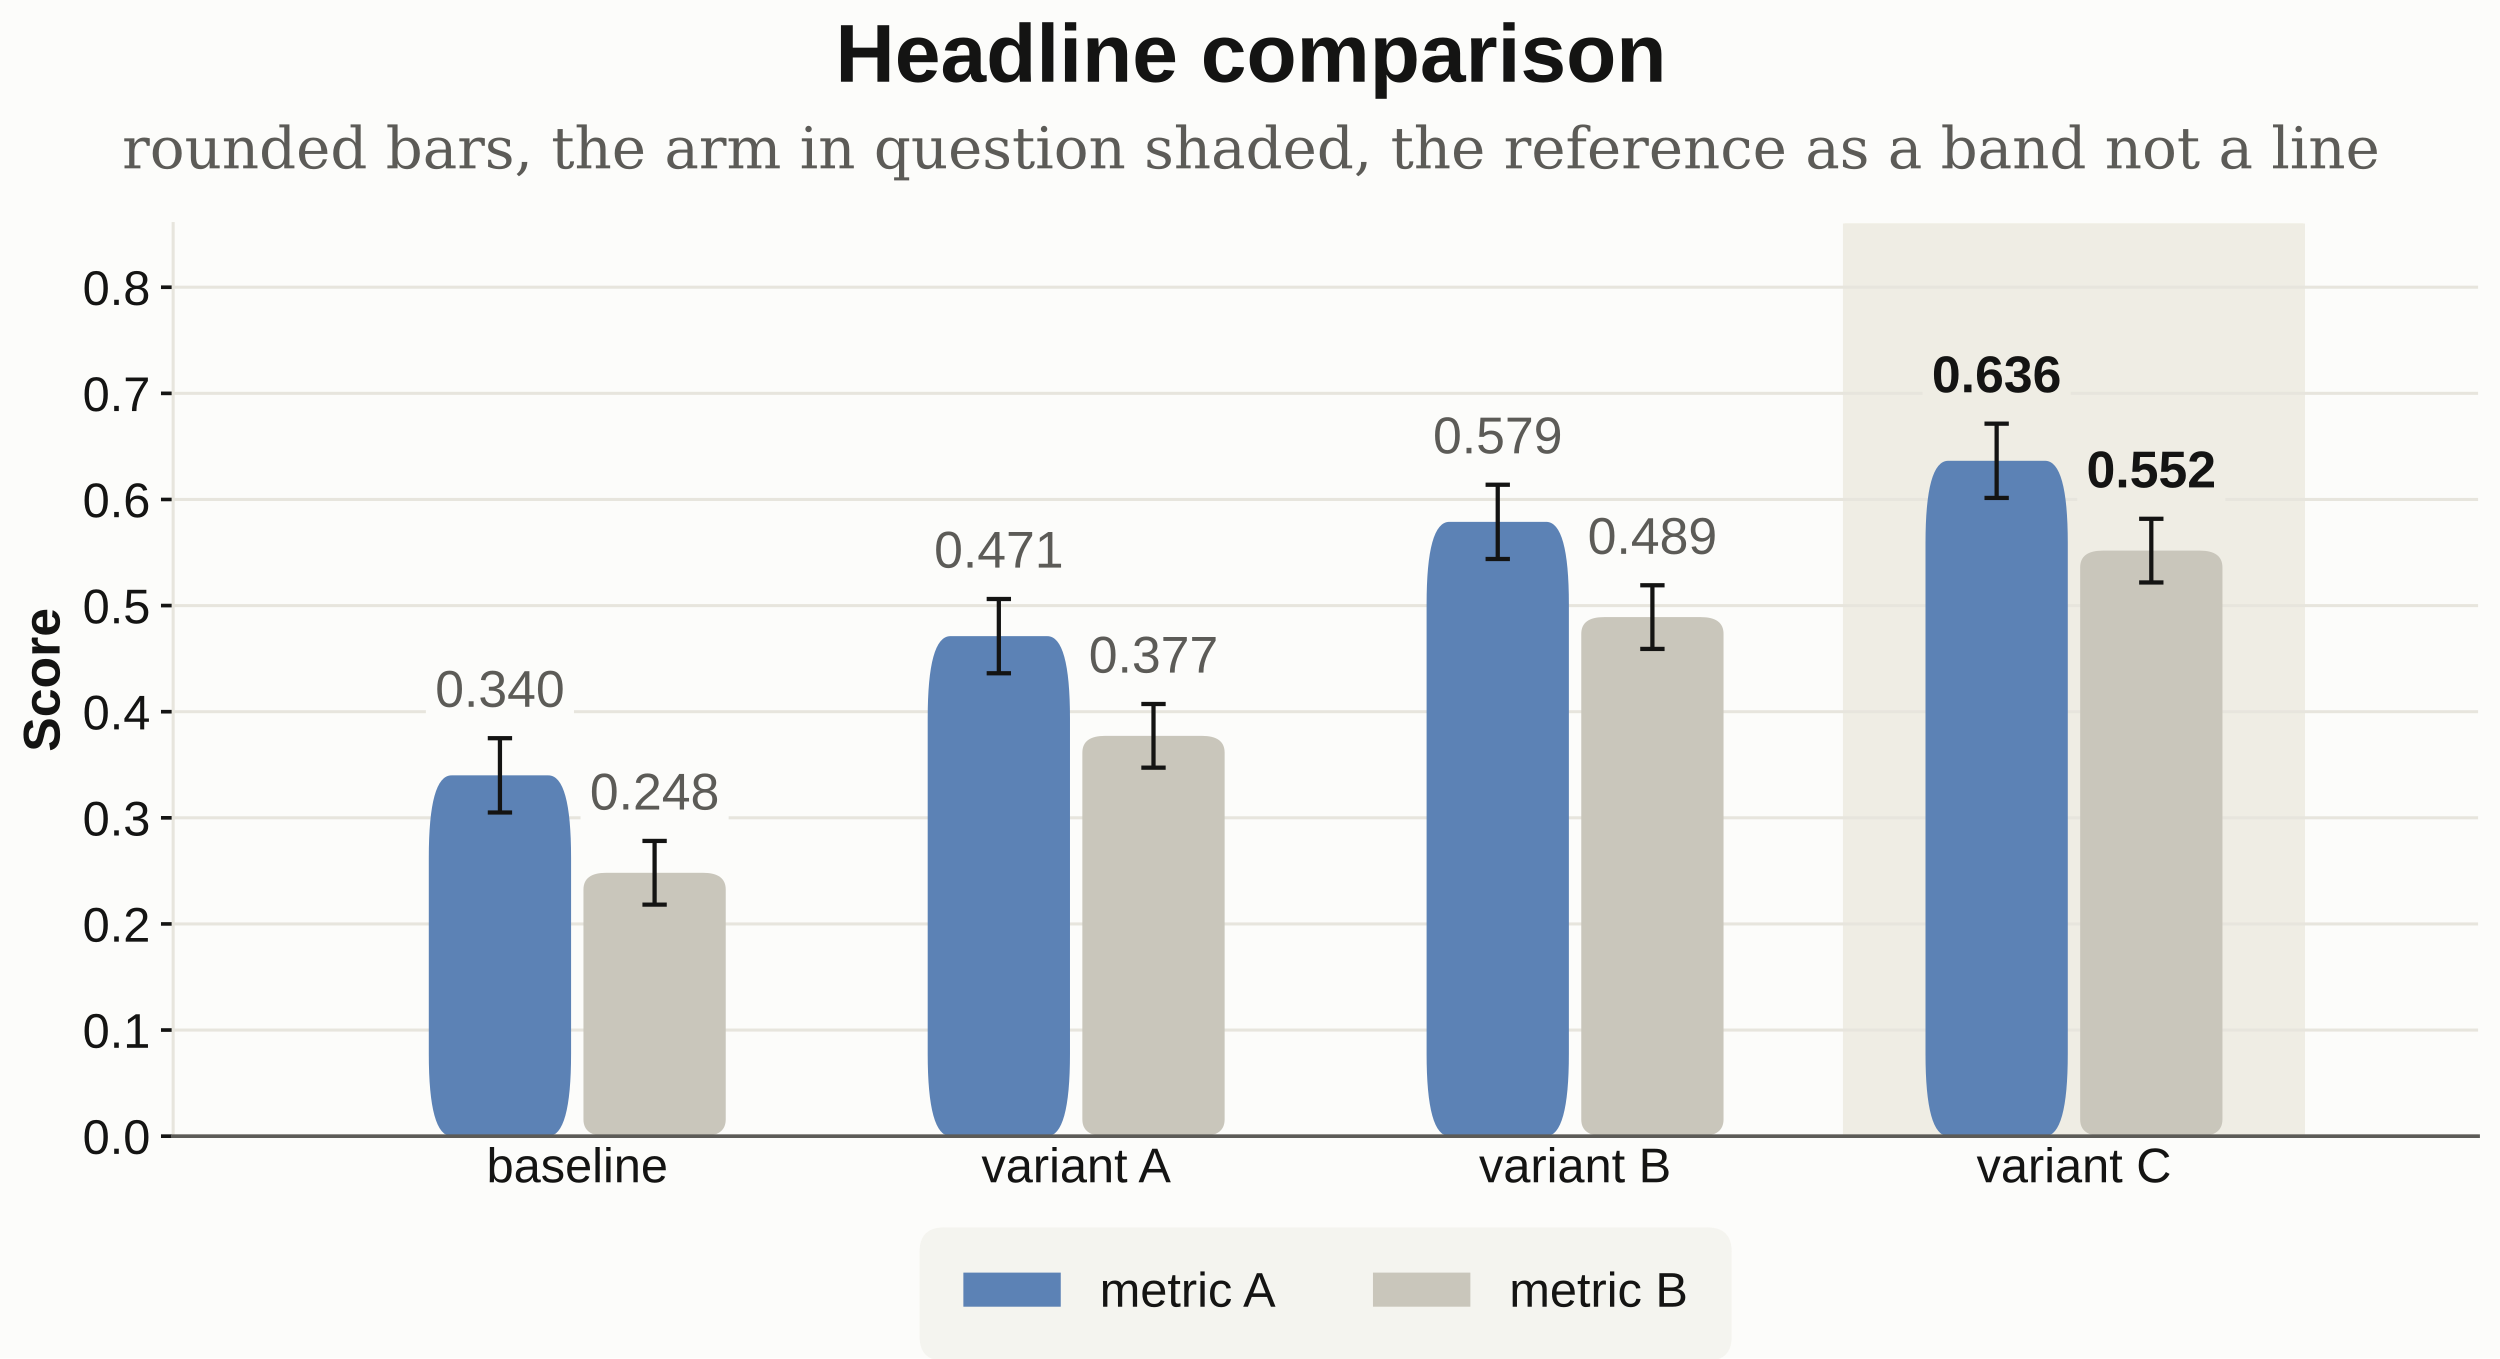
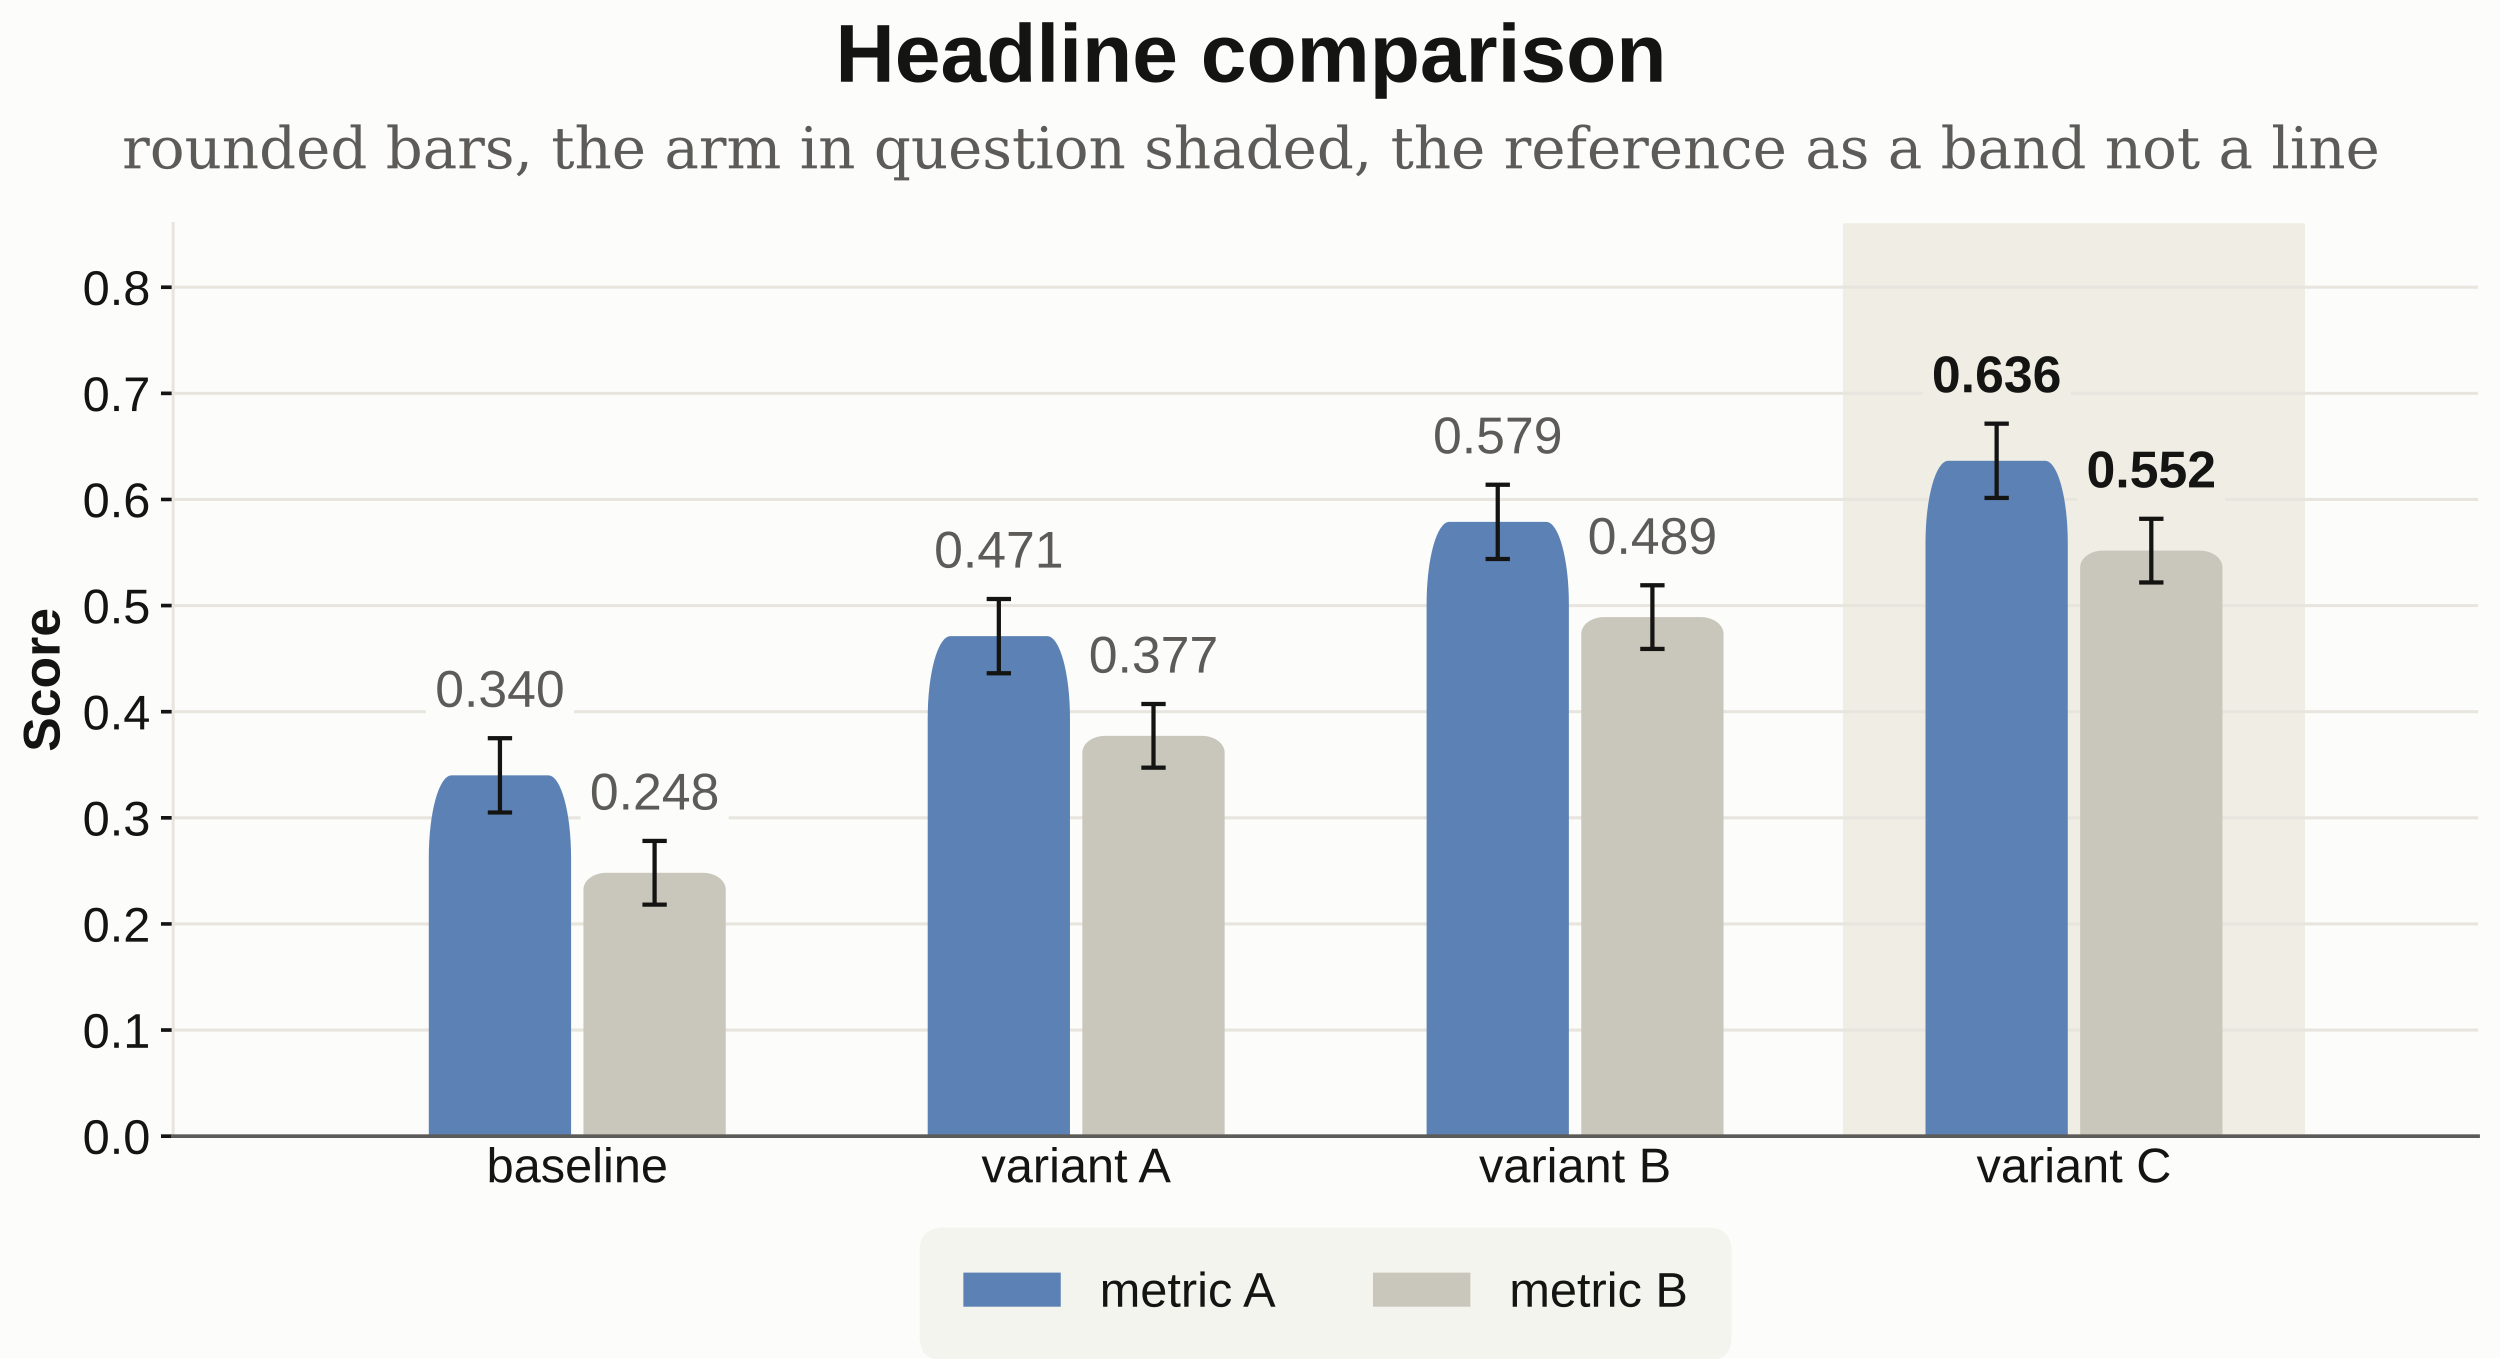
<svg xmlns="http://www.w3.org/2000/svg" xmlns:xlink="http://www.w3.org/1999/xlink" width="821.44pt" height="446.319pt" viewBox="0 0 821.44 446.319" version="1.1">
  <defs>
    <style type="text/css">*{stroke-linejoin: round; stroke-linecap: butt}</style>
  </defs>
  <g id="figure_1">
    <g id="patch_1">
      <path d="M 0 446.319  L 821.44 446.319  L 821.44 0  L 0 0  z " style="fill: #fcfcfa" />
    </g>
    <g id="axes_1">
      <g id="patch_2">
        <path d="M 56.894 373.317  L 814.24 373.317  L 814.24 73.454  L 56.894 73.454  z " style="fill: #fcfcfa" />
      </g>
      <g id="patch_3">
        <path d="M 606.052 373.317  L 756.865 373.317  L 756.865 73.454  L 606.052 73.454  z " clip-path="url(#p1369f9c137)" style="fill: #efede4; stroke: #efede4; stroke-linejoin: miter" />
      </g>
      <g id="matplotlib.axis_1">
        <g id="xtick_1">
          <g id="line2d_1" />
          <g id="text_1">
            <text style="font-size: 16px; font-family: 'Arial', 'Verdana', 'DejaVu Sans', sans-serif; text-anchor: middle; fill: #141413" x="189.676" y="388.466" transform="rotate(-0 189.6755 388.4656)">baseline</text>
          </g>
        </g>
        <g id="xtick_2">
          <g id="line2d_2" />
          <g id="text_2">
            <text style="font-size: 16px; font-family: 'Arial', 'Verdana', 'DejaVu Sans', sans-serif; text-anchor: middle; fill: #141413" x="353.603" y="388.466" transform="rotate(-0 353.6032 388.4656)">variant A</text>
          </g>
        </g>
        <g id="xtick_3">
          <g id="line2d_3" />
          <g id="text_3">
            <text style="font-size: 16px; font-family: 'Arial', 'Verdana', 'DejaVu Sans', sans-serif; text-anchor: middle; fill: #141413" x="517.531" y="388.466" transform="rotate(-0 517.5309 388.4656)">variant B</text>
          </g>
        </g>
        <g id="xtick_4">
          <g id="line2d_4" />
          <g id="text_4">
            <text style="font-size: 16px; font-family: 'Arial', 'Verdana', 'DejaVu Sans', sans-serif; text-anchor: middle; fill: #141413" x="681.459" y="388.466" transform="rotate(-0 681.4586 388.4656)">variant C</text>
          </g>
        </g>
      </g>
      <g id="matplotlib.axis_2">
        <g id="ytick_1">
          <g id="line2d_5">
            <path d="M 56.894 373.317  L 814.24 373.317  " clip-path="url(#p1369f9c137)" style="fill: none; stroke: #e7e5dd; stroke-linecap: square" />
          </g>
          <g id="line2d_6">
            <defs>
              <path id="m5bc738e78b" d="M 0 0  L -4 0  " style="stroke: #141413; stroke-width: 1.2" />
            </defs>
            <g>
              <use xlink:href="#m5bc738e78b" x="56.894" y="373.317" style="fill: #141413; stroke: #141413; stroke-width: 1.2" />
            </g>
          </g>
          <g id="text_5">
            <text style="font-size: 16px; font-family: 'Arial', 'Verdana', 'DejaVu Sans', sans-serif; text-anchor: end; fill: #141413" x="49.394" y="379.141" transform="rotate(-0 49.3941 379.1414)">0.0</text>
          </g>
        </g>
        <g id="ytick_2">
          <g id="line2d_7">
            <path d="M 56.894 338.449  L 814.24 338.449  " clip-path="url(#p1369f9c137)" style="fill: none; stroke: #e7e5dd; stroke-linecap: square" />
          </g>
          <g id="line2d_8">
            <g>
              <use xlink:href="#m5bc738e78b" x="56.894" y="338.449" style="fill: #141413; stroke: #141413; stroke-width: 1.2" />
            </g>
          </g>
          <g id="text_6">
            <text style="font-size: 16px; font-family: 'Arial', 'Verdana', 'DejaVu Sans', sans-serif; text-anchor: end; fill: #141413" x="49.394" y="344.274" transform="rotate(-0 49.3941 344.2736)">0.1</text>
          </g>
        </g>
        <g id="ytick_3">
          <g id="line2d_9">
            <path d="M 56.894 303.582  L 814.24 303.582  " clip-path="url(#p1369f9c137)" style="fill: none; stroke: #e7e5dd; stroke-linecap: square" />
          </g>
          <g id="line2d_10">
            <g>
              <use xlink:href="#m5bc738e78b" x="56.894" y="303.582" style="fill: #141413; stroke: #141413; stroke-width: 1.2" />
            </g>
          </g>
          <g id="text_7">
            <text style="font-size: 16px; font-family: 'Arial', 'Verdana', 'DejaVu Sans', sans-serif; text-anchor: end; fill: #141413" x="49.394" y="309.406" transform="rotate(-0 49.3941 309.4059)">0.2</text>
          </g>
        </g>
        <g id="ytick_4">
          <g id="line2d_11">
            <path d="M 56.894 268.714  L 814.24 268.714  " clip-path="url(#p1369f9c137)" style="fill: none; stroke: #e7e5dd; stroke-linecap: square" />
          </g>
          <g id="line2d_12">
            <g>
              <use xlink:href="#m5bc738e78b" x="56.894" y="268.714" style="fill: #141413; stroke: #141413; stroke-width: 1.2" />
            </g>
          </g>
          <g id="text_8">
            <text style="font-size: 16px; font-family: 'Arial', 'Verdana', 'DejaVu Sans', sans-serif; text-anchor: end; fill: #141413" x="49.394" y="274.538" transform="rotate(-0 49.3941 274.5381)">0.3</text>
          </g>
        </g>
        <g id="ytick_5">
          <g id="line2d_13">
            <path d="M 56.894 233.846  L 814.24 233.846  " clip-path="url(#p1369f9c137)" style="fill: none; stroke: #e7e5dd; stroke-linecap: square" />
          </g>
          <g id="line2d_14">
            <g>
              <use xlink:href="#m5bc738e78b" x="56.894" y="233.846" style="fill: #141413; stroke: #141413; stroke-width: 1.2" />
            </g>
          </g>
          <g id="text_9">
            <text style="font-size: 16px; font-family: 'Arial', 'Verdana', 'DejaVu Sans', sans-serif; text-anchor: end; fill: #141413" x="49.394" y="239.67" transform="rotate(-0 49.3941 239.6703)">0.4</text>
          </g>
        </g>
        <g id="ytick_6">
          <g id="line2d_15">
            <path d="M 56.894 198.978  L 814.24 198.978  " clip-path="url(#p1369f9c137)" style="fill: none; stroke: #e7e5dd; stroke-linecap: square" />
          </g>
          <g id="line2d_16">
            <g>
              <use xlink:href="#m5bc738e78b" x="56.894" y="198.978" style="fill: #141413; stroke: #141413; stroke-width: 1.2" />
            </g>
          </g>
          <g id="text_10">
            <text style="font-size: 16px; font-family: 'Arial', 'Verdana', 'DejaVu Sans', sans-serif; text-anchor: end; fill: #141413" x="49.394" y="204.803" transform="rotate(-0 49.3941 204.8026)">0.5</text>
          </g>
        </g>
        <g id="ytick_7">
          <g id="line2d_17">
            <path d="M 56.894 164.111  L 814.24 164.111  " clip-path="url(#p1369f9c137)" style="fill: none; stroke: #e7e5dd; stroke-linecap: square" />
          </g>
          <g id="line2d_18">
            <g>
              <use xlink:href="#m5bc738e78b" x="56.894" y="164.111" style="fill: #141413; stroke: #141413; stroke-width: 1.2" />
            </g>
          </g>
          <g id="text_11">
            <text style="font-size: 16px; font-family: 'Arial', 'Verdana', 'DejaVu Sans', sans-serif; text-anchor: end; fill: #141413" x="49.394" y="169.935" transform="rotate(-0 49.3941 169.9348)">0.6</text>
          </g>
        </g>
        <g id="ytick_8">
          <g id="line2d_19">
            <path d="M 56.894 129.243  L 814.24 129.243  " clip-path="url(#p1369f9c137)" style="fill: none; stroke: #e7e5dd; stroke-linecap: square" />
          </g>
          <g id="line2d_20">
            <g>
              <use xlink:href="#m5bc738e78b" x="56.894" y="129.243" style="fill: #141413; stroke: #141413; stroke-width: 1.2" />
            </g>
          </g>
          <g id="text_12">
            <text style="font-size: 16px; font-family: 'Arial', 'Verdana', 'DejaVu Sans', sans-serif; text-anchor: end; fill: #141413" x="49.394" y="135.067" transform="rotate(-0 49.3941 135.067)">0.7</text>
          </g>
        </g>
        <g id="ytick_9">
          <g id="line2d_21">
            <path d="M 56.894 94.375  L 814.24 94.375  " clip-path="url(#p1369f9c137)" style="fill: none; stroke: #e7e5dd; stroke-linecap: square" />
          </g>
          <g id="line2d_22">
            <g>
              <use xlink:href="#m5bc738e78b" x="56.894" y="94.375" style="fill: #141413; stroke: #141413; stroke-width: 1.2" />
            </g>
          </g>
          <g id="text_13">
            <text style="font-size: 16px; font-family: 'Arial', 'Verdana', 'DejaVu Sans', sans-serif; text-anchor: end; fill: #141413" x="49.394" y="100.199" transform="rotate(-0 49.3941 100.1993)">0.8</text>
          </g>
        </g>
        <g id="text_14">
          <text style="font-weight: 700; font-size: 17px; font-family: 'Arial', 'Verdana', 'DejaVu Sans', sans-serif; text-anchor: middle; fill: #141413" x="19.576" y="223.386" transform="rotate(-90 19.57646 223.3858)">Score</text>
        </g>
      </g>
      <g id="patch_4">
        <path d="M 56.894 373.317  L 56.894 73.454  " style="fill: none; stroke: #e7e5dd; stroke-linejoin: miter; stroke-linecap: square" />
      </g>
      <g id="patch_5">
-         <path d="M 148.371 373.317  L 180.162 373.317  Q 187.643 373.317 187.643 346.234  L 187.643 281.848  Q 187.643 254.765 180.162 254.765  L 148.371 254.765  Q 140.891 254.765 140.891 281.848  L 140.891 346.234  Q 140.891 373.317 148.371 373.317  z " clip-path="url(#p1369f9c137)" style="fill: #5c82b5" />
+         <path d="M 140.891 373.317  L 140.891 281.848  C 140.891 266.89 144.24 254.765 148.371 254.765  L 180.162 254.765  C 184.294 254.765 187.643 266.89 187.643 281.848  L 187.643 373.317  z " clip-path="url(#p1369f9c137)" style="fill: #5c82b5" />
      </g>
      <g id="patch_6">
-         <path d="M 312.299 373.317  L 344.09 373.317  Q 351.571 373.317 351.571 346.234  L 351.571 236.105  Q 351.571 209.022 344.09 209.022  L 312.299 209.022  Q 304.818 209.022 304.818 236.105  L 304.818 346.234  Q 304.818 373.317 312.299 373.317  z " clip-path="url(#p1369f9c137)" style="fill: #5c82b5" />
+         <path d="M 304.818 373.317  L 304.818 236.105  C 304.818 221.147 308.167 209.022 312.299 209.022  L 344.09 209.022  C 348.222 209.022 351.571 221.147 351.571 236.105  L 351.571 373.317  z " clip-path="url(#p1369f9c137)" style="fill: #5c82b5" />
      </g>
      <g id="patch_7">
-         <path d="M 476.226 373.317  L 508.018 373.317  Q 515.498 373.317 515.498 346.234  L 515.498 198.549  Q 515.498 171.466 508.018 171.466  L 476.226 171.466  Q 468.746 171.466 468.746 198.549  L 468.746 346.234  Q 468.746 373.317 476.226 373.317  z " clip-path="url(#p1369f9c137)" style="fill: #5c82b5" />
+         <path d="M 468.746 373.317  L 468.746 198.549  C 468.746 183.591 472.095 171.466 476.226 171.466  L 508.018 171.466  C 512.149 171.466 515.498 183.591 515.498 198.549  L 515.498 373.317  z " clip-path="url(#p1369f9c137)" style="fill: #5c82b5" />
      </g>
      <g id="patch_8">
-         <path d="M 640.154 373.317  L 671.946 373.317  Q 679.426 373.317 679.426 346.234  L 679.426 178.488  Q 679.426 151.406 671.946 151.406  L 640.154 151.406  Q 632.674 151.406 632.674 178.488  L 632.674 346.234  Q 632.674 373.317 640.154 373.317  z " clip-path="url(#p1369f9c137)" style="fill: #5c82b5" />
+         <path d="M 632.674 373.317  L 632.674 178.488  C 632.674 163.531 636.023 151.406 640.154 151.406  L 671.946 151.406  C 676.077 151.406 679.426 163.531 679.426 178.488  L 679.426 373.317  z " clip-path="url(#p1369f9c137)" style="fill: #5c82b5" />
      </g>
      <g id="patch_9">
-         <path d="M 199.189 373.317  L 230.98 373.317  Q 238.46 373.317 238.46 367.782  L 238.46 292.315  Q 238.46 286.78 230.98 286.78  L 199.189 286.78  Q 191.708 286.78 191.708 292.315  L 191.708 367.782  Q 191.708 373.317 199.189 373.317  z " clip-path="url(#p1369f9c137)" style="fill: #c9c6bb" />
+         <path d="M 191.708 373.317  L 191.708 292.315  C 191.708 289.258 195.057 286.78 199.189 286.78  L 230.98 286.78  C 235.111 286.78 238.46 289.258 238.46 292.315  L 238.46 373.317  z " clip-path="url(#p1369f9c137)" style="fill: #c9c6bb" />
      </g>
      <g id="patch_10">
-         <path d="M 363.116 373.317  L 394.908 373.317  Q 402.388 373.317 402.388 367.782  L 402.388 247.321  Q 402.388 241.786 394.908 241.786  L 363.116 241.786  Q 355.636 241.786 355.636 247.321  L 355.636 367.782  Q 355.636 373.317 363.116 373.317  z " clip-path="url(#p1369f9c137)" style="fill: #c9c6bb" />
+         <path d="M 355.636 373.317  L 355.636 247.321  C 355.636 244.264 358.985 241.786 363.116 241.786  L 394.908 241.786  C 399.039 241.786 402.388 244.264 402.388 247.321  L 402.388 373.317  z " clip-path="url(#p1369f9c137)" style="fill: #c9c6bb" />
      </g>
      <g id="patch_11">
-         <path d="M 527.044 373.317  L 558.835 373.317  Q 566.316 373.317 566.316 367.782  L 566.316 208.299  Q 566.316 202.764 558.835 202.764  L 527.044 202.764  Q 519.564 202.764 519.564 208.299  L 519.564 367.782  Q 519.564 373.317 527.044 373.317  z " clip-path="url(#p1369f9c137)" style="fill: #c9c6bb" />
+         <path d="M 519.564 373.317  L 519.564 208.299  C 519.564 205.242 522.913 202.764 527.044 202.764  L 558.835 202.764  C 562.967 202.764 566.316 205.242 566.316 208.299  L 566.316 373.317  z " clip-path="url(#p1369f9c137)" style="fill: #c9c6bb" />
      </g>
      <g id="patch_12">
-         <path d="M 690.972 373.317  L 722.763 373.317  Q 730.243 373.317 730.243 367.782  L 730.243 186.453  Q 730.243 180.917 722.763 180.917  L 690.972 180.917  Q 683.491 180.917 683.491 186.453  L 683.491 367.782  Q 683.491 373.317 690.972 373.317  z " clip-path="url(#p1369f9c137)" style="fill: #c9c6bb" />
+         <path d="M 683.491 373.317  L 683.491 186.453  C 683.491 183.396 686.84 180.917 690.972 180.917  L 722.763 180.917  C 726.895 180.917 730.243 183.396 730.243 186.453  L 730.243 373.317  z " clip-path="url(#p1369f9c137)" style="fill: #c9c6bb" />
      </g>
      <g id="LineCollection_1">
        <path d="M 164.267 266.969  L 164.267 242.561  " clip-path="url(#p1369f9c137)" style="fill: none; stroke: #141413; stroke-width: 1.4" />
        <path d="M 328.194 221.226  L 328.194 196.818  " clip-path="url(#p1369f9c137)" style="fill: none; stroke: #141413; stroke-width: 1.4" />
        <path d="M 492.122 183.67  L 492.122 159.263  " clip-path="url(#p1369f9c137)" style="fill: none; stroke: #141413; stroke-width: 1.4" />
        <path d="M 656.05 163.609  L 656.05 139.202  " clip-path="url(#p1369f9c137)" style="fill: none; stroke: #141413; stroke-width: 1.4" />
      </g>
      <g id="line2d_23">
        <defs>
          <path id="mf9352b0ec6" d="M 4 0  L -4 -0  " style="stroke: #141413; stroke-width: 1.4" />
        </defs>
        <g clip-path="url(#p1369f9c137)">
          <use xlink:href="#mf9352b0ec6" x="164.267" y="266.969" style="fill: #1f77b4; stroke: #141413; stroke-width: 1.4" />
          <use xlink:href="#mf9352b0ec6" x="328.194" y="221.226" style="fill: #1f77b4; stroke: #141413; stroke-width: 1.4" />
          <use xlink:href="#mf9352b0ec6" x="492.122" y="183.67" style="fill: #1f77b4; stroke: #141413; stroke-width: 1.4" />
          <use xlink:href="#mf9352b0ec6" x="656.05" y="163.609" style="fill: #1f77b4; stroke: #141413; stroke-width: 1.4" />
        </g>
      </g>
      <g id="line2d_24">
        <g clip-path="url(#p1369f9c137)">
          <use xlink:href="#mf9352b0ec6" x="164.267" y="242.561" style="fill: #1f77b4; stroke: #141413; stroke-width: 1.4" />
          <use xlink:href="#mf9352b0ec6" x="328.194" y="196.818" style="fill: #1f77b4; stroke: #141413; stroke-width: 1.4" />
          <use xlink:href="#mf9352b0ec6" x="492.122" y="159.263" style="fill: #1f77b4; stroke: #141413; stroke-width: 1.4" />
          <use xlink:href="#mf9352b0ec6" x="656.05" y="139.202" style="fill: #1f77b4; stroke: #141413; stroke-width: 1.4" />
        </g>
      </g>
      <g id="LineCollection_2">
        <path d="M 215.084 297.241  L 215.084 276.32  " clip-path="url(#p1369f9c137)" style="fill: none; stroke: #141413; stroke-width: 1.4" />
        <path d="M 379.012 252.246  L 379.012 231.326  " clip-path="url(#p1369f9c137)" style="fill: none; stroke: #141413; stroke-width: 1.4" />
        <path d="M 542.94 213.224  L 542.94 192.303  " clip-path="url(#p1369f9c137)" style="fill: none; stroke: #141413; stroke-width: 1.4" />
        <path d="M 706.867 191.378  L 706.867 170.457  " clip-path="url(#p1369f9c137)" style="fill: none; stroke: #141413; stroke-width: 1.4" />
      </g>
      <g id="line2d_25">
        <g clip-path="url(#p1369f9c137)">
          <use xlink:href="#mf9352b0ec6" x="215.084" y="297.241" style="fill: #1f77b4; stroke: #141413; stroke-width: 1.4" />
          <use xlink:href="#mf9352b0ec6" x="379.012" y="252.246" style="fill: #1f77b4; stroke: #141413; stroke-width: 1.4" />
          <use xlink:href="#mf9352b0ec6" x="542.94" y="213.224" style="fill: #1f77b4; stroke: #141413; stroke-width: 1.4" />
          <use xlink:href="#mf9352b0ec6" x="706.867" y="191.378" style="fill: #1f77b4; stroke: #141413; stroke-width: 1.4" />
        </g>
      </g>
      <g id="line2d_26">
        <g clip-path="url(#p1369f9c137)">
          <use xlink:href="#mf9352b0ec6" x="215.084" y="276.32" style="fill: #1f77b4; stroke: #141413; stroke-width: 1.4" />
          <use xlink:href="#mf9352b0ec6" x="379.012" y="231.326" style="fill: #1f77b4; stroke: #141413; stroke-width: 1.4" />
          <use xlink:href="#mf9352b0ec6" x="542.94" y="192.303" style="fill: #1f77b4; stroke: #141413; stroke-width: 1.4" />
          <use xlink:href="#mf9352b0ec6" x="706.867" y="170.457" style="fill: #1f77b4; stroke: #141413; stroke-width: 1.4" />
        </g>
      </g>
      <g id="patch_13">
        <path d="M 56.894 373.317  L 814.24 373.317  " style="fill: none; stroke: #5c5b57; stroke-width: 1.2; stroke-linejoin: miter; stroke-linecap: square" />
      </g>
      <g id="legend_1">
        <g id="patch_14">
          <path d="M 310.138 447.119  L 560.996 447.119  Q 568.996 447.119 568.996 439.119  L 568.996 411.303  Q 568.996 403.303 560.996 403.303  L 310.138 403.303  Q 302.138 403.303 302.138 411.303  L 302.138 439.119  Q 302.138 447.119 310.138 447.119  z " style="fill: #f3f2ec; opacity: 0.8" />
        </g>
        <g id="patch_15">
          <path d="M 316.538 429.352  L 348.538 429.352  L 348.538 418.152  L 316.538 418.152  z " style="fill: #5c82b5" />
        </g>
        <g id="text_15">
          <text style="font-size: 16px; font-family: 'Arial', 'Verdana', 'DejaVu Sans', sans-serif; text-anchor: start; fill: #141413" x="361.338" y="429.352" transform="rotate(-0 361.3383 429.3519)">metric A</text>
        </g>
        <g id="patch_16">
          <path d="M 451.126 429.352  L 483.126 429.352  L 483.126 418.152  L 451.126 418.152  z " style="fill: #c9c6bb" />
        </g>
        <g id="text_16">
          <text style="font-size: 16px; font-family: 'Arial', 'Verdana', 'DejaVu Sans', sans-serif; text-anchor: start; fill: #141413" x="495.926" y="429.352" transform="rotate(-0 495.9258 429.3519)">metric B</text>
        </g>
      </g>
      <g id="text_17">
        <g id="patch_17">
          <path d="M 139.938 238.879  L 188.595 238.879  L 188.595 216.805  L 139.938 216.805  z " style="fill: #fcfcfa" />
        </g>
        <text style="font-size: 17px; font-family: 'Arial', 'Verdana', 'DejaVu Sans', sans-serif; text-anchor: middle; fill: #5c5b57" x="164.267" y="232.241" transform="rotate(-0 164.2667 232.2412)">0.340</text>
      </g>
      <g id="text_18">
        <g id="patch_18">
          <path d="M 303.866 193.136  L 352.523 193.136  L 352.523 171.062  L 303.866 171.062  z " style="fill: #fcfcfa" />
        </g>
        <text style="font-size: 17px; font-family: 'Arial', 'Verdana', 'DejaVu Sans', sans-serif; text-anchor: middle; fill: #5c5b57" x="328.194" y="186.498" transform="rotate(-0 328.1944 186.4981)">0.471</text>
      </g>
      <g id="text_19">
        <g id="patch_19">
          <path d="M 467.794 155.58  L 516.451 155.58  L 516.451 133.506  L 467.794 133.506  z " style="fill: #fcfcfa" />
        </g>
        <text style="font-size: 17px; font-family: 'Arial', 'Verdana', 'DejaVu Sans', sans-serif; text-anchor: middle; fill: #5c5b57" x="492.122" y="148.943" transform="rotate(-0 492.1221 148.9426)">0.579</text>
      </g>
      <g id="text_20">
        <g id="patch_20">
          <path d="M 631.721 135.519  L 680.378 135.519  L 680.378 113.445  L 631.721 113.445  z " style="fill: #efede4" />
        </g>
        <text style="font-weight: 700; font-size: 17px; font-family: 'Arial', 'Verdana', 'DejaVu Sans', sans-serif; text-anchor: middle; fill: #141413" x="656.05" y="128.882" transform="rotate(-0 656.0498 128.8817)">0.636</text>
      </g>
      <g id="text_21">
        <g id="patch_21">
          <path d="M 190.756 272.637  L 239.413 272.637  L 239.413 250.563  L 190.756 250.563  z " style="fill: #fcfcfa" />
        </g>
        <text style="font-size: 17px; font-family: 'Arial', 'Verdana', 'DejaVu Sans', sans-serif; text-anchor: middle; fill: #5c5b57" x="215.084" y="266" transform="rotate(-0 215.0843 265.9997)">0.248</text>
      </g>
      <g id="text_22">
        <g id="patch_22">
          <path d="M 354.683 227.643  L 403.341 227.643  L 403.341 205.569  L 354.683 205.569  z " style="fill: #fcfcfa" />
        </g>
        <text style="font-size: 17px; font-family: 'Arial', 'Verdana', 'DejaVu Sans', sans-serif; text-anchor: middle; fill: #5c5b57" x="379.012" y="221.006" transform="rotate(-0 379.012 221.0056)">0.377</text>
      </g>
      <g id="text_23">
        <g id="patch_23">
          <path d="M 518.611 188.621  L 567.268 188.621  L 567.268 166.547  L 518.611 166.547  z " style="fill: #fcfcfa" />
        </g>
        <text style="font-size: 17px; font-family: 'Arial', 'Verdana', 'DejaVu Sans', sans-serif; text-anchor: middle; fill: #5c5b57" x="542.94" y="181.983" transform="rotate(-0 542.9397 181.9831)">0.489</text>
      </g>
      <g id="text_24">
        <g id="patch_24">
          <path d="M 682.539 166.775  L 731.196 166.775  L 731.196 144.7  L 682.539 144.7  z " style="fill: #efede4" />
        </g>
        <text style="font-weight: 700; font-size: 17px; font-family: 'Arial', 'Verdana', 'DejaVu Sans', sans-serif; text-anchor: middle; fill: #141413" x="706.867" y="160.137" transform="rotate(-0 706.8674 160.1369)">0.552</text>
      </g>
    </g>
    <g id="text_25">
      <text style="font-weight: 700; font-size: 27px; font-family: 'Arial', 'Verdana', 'DejaVu Sans', sans-serif; text-anchor: middle; fill: #141413" x="411.04" y="26.857" transform="rotate(-0 411.04 26.85674)">Headline comparison</text>
    </g>
    <g id="text_26">
      <text style="font-size: 19px; font-family: 'Georgia', 'DejaVu Serif', serif; text-anchor: middle; fill: #5c5b57" x="411.04" y="55.322" transform="rotate(-0 411.04 55.32172)">rounded bars, the arm in question shaded, the reference as a band not a line</text>
    </g>
  </g>
  <defs>
    <clipPath id="p1369f9c137">
      <rect x="56.894" y="73.454" width="757.346" height="299.863" />
    </clipPath>
  </defs>
</svg>
